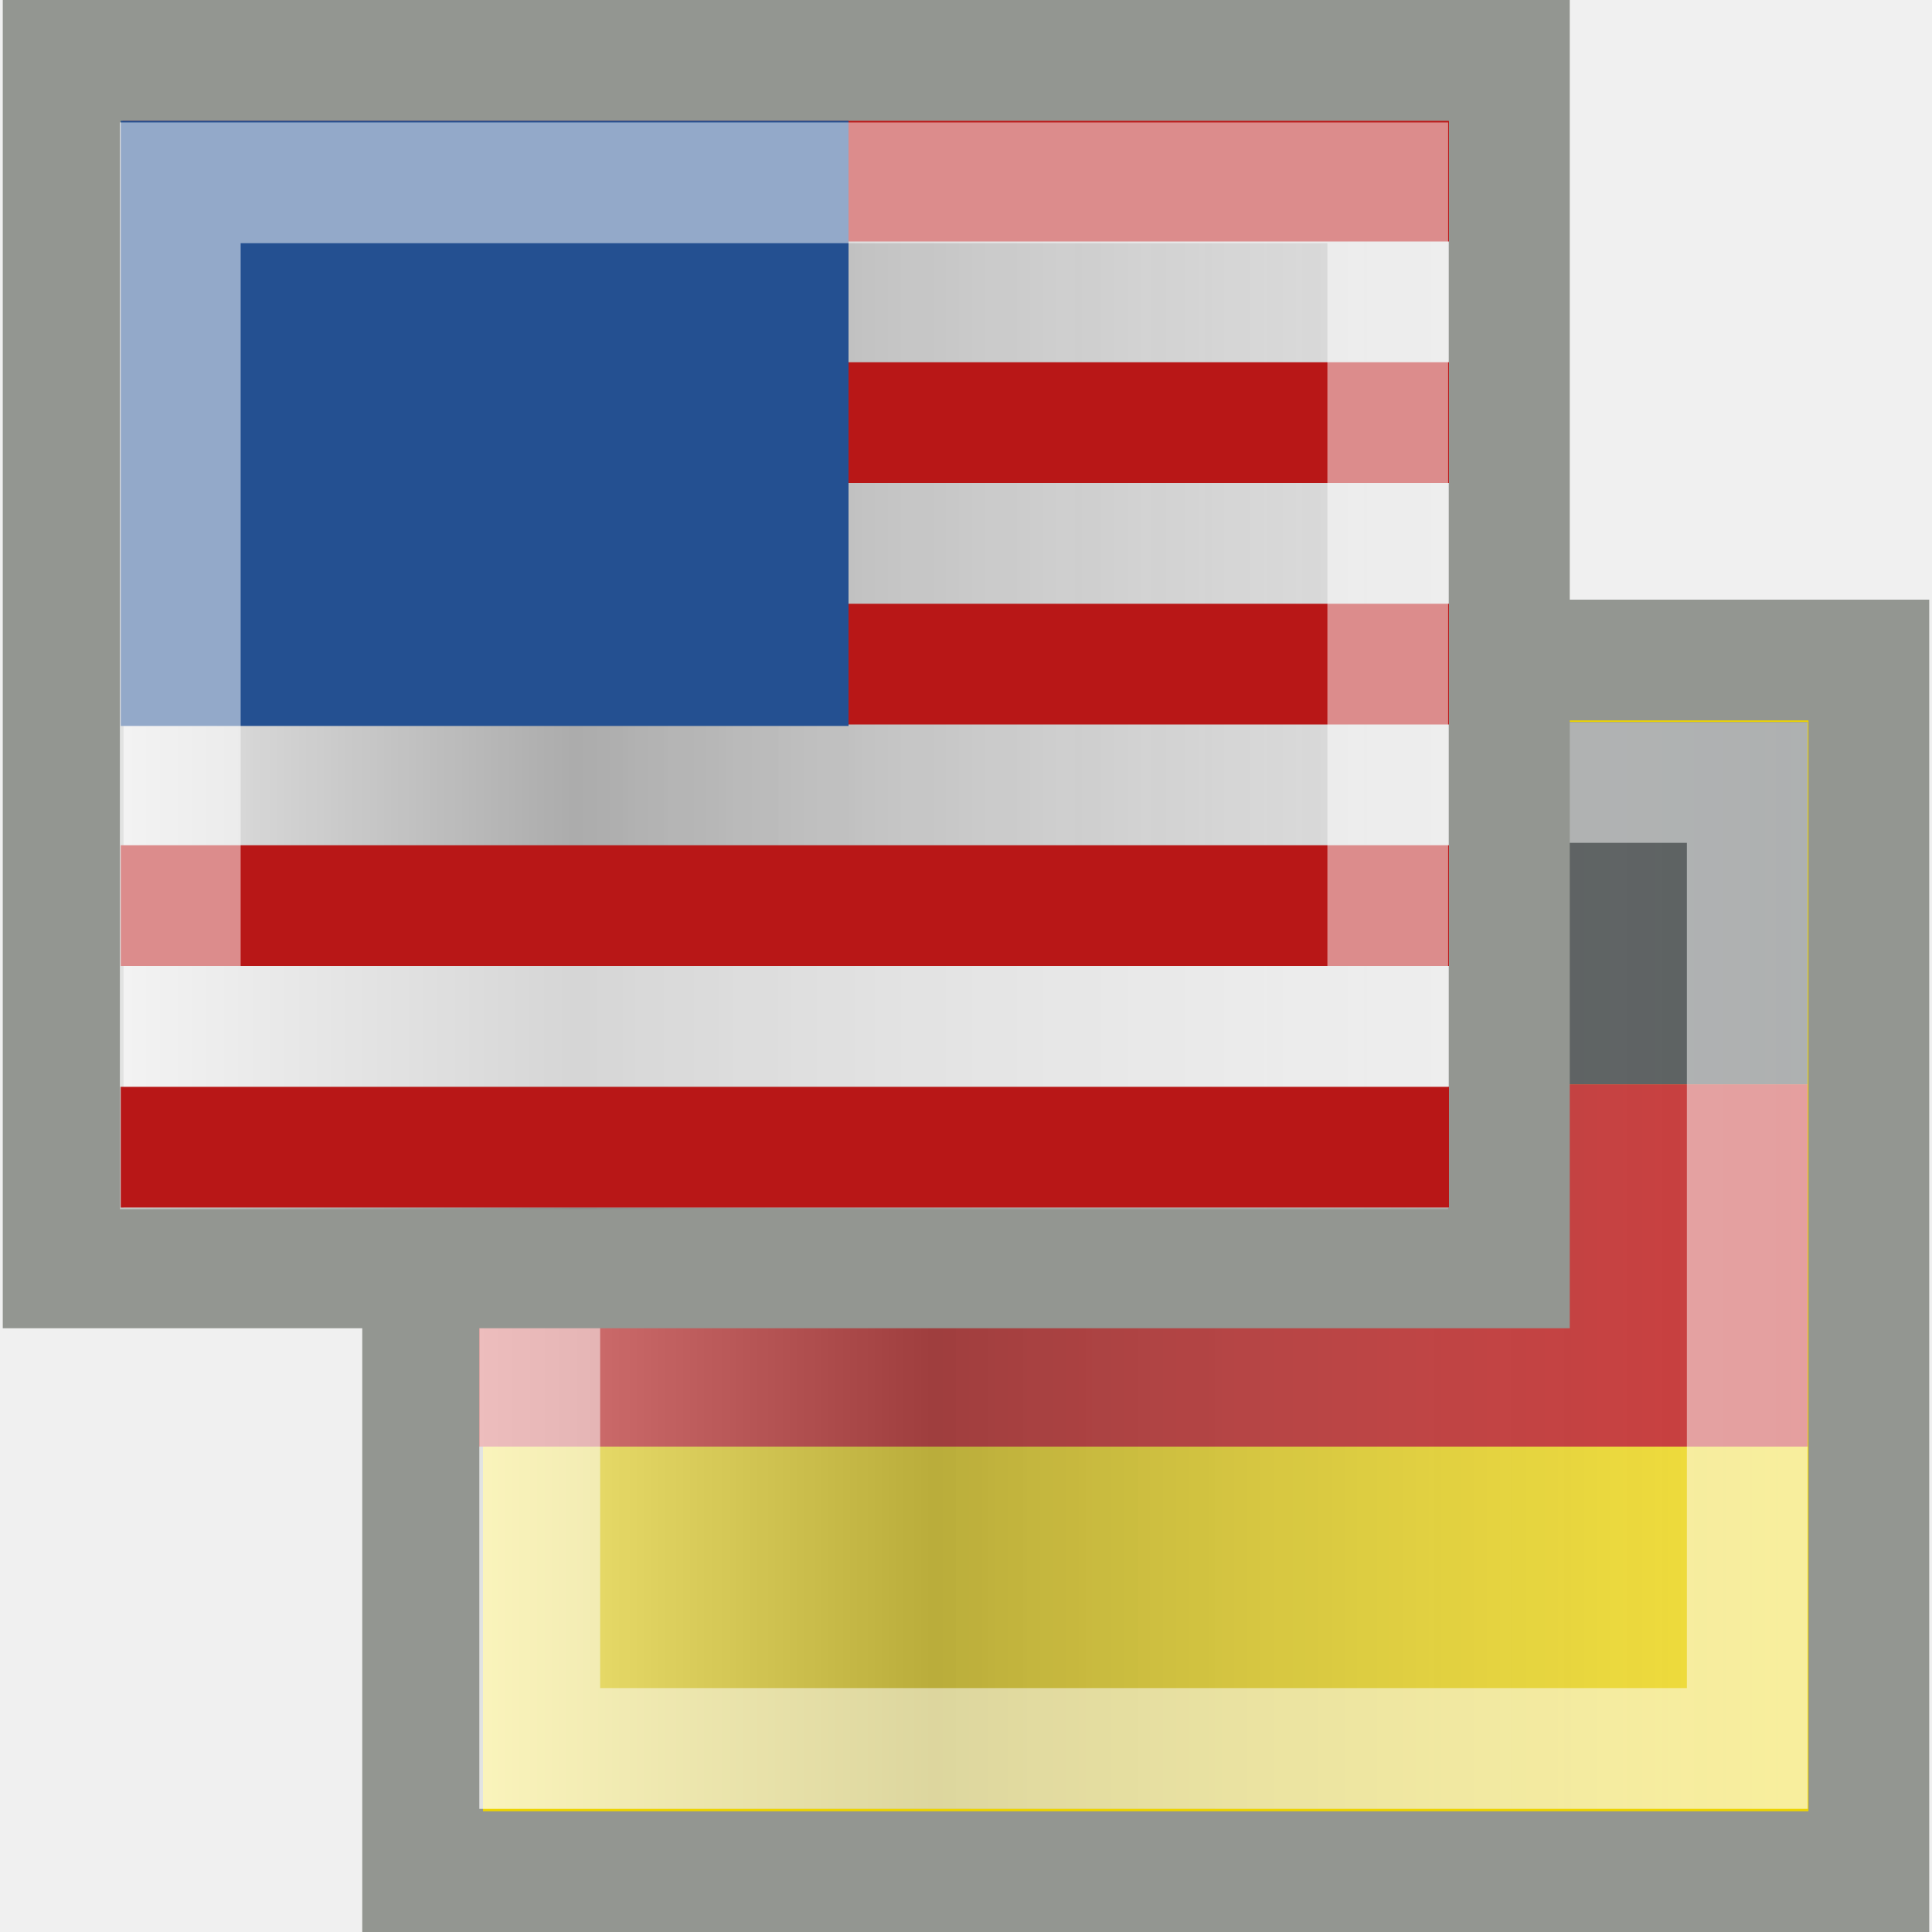
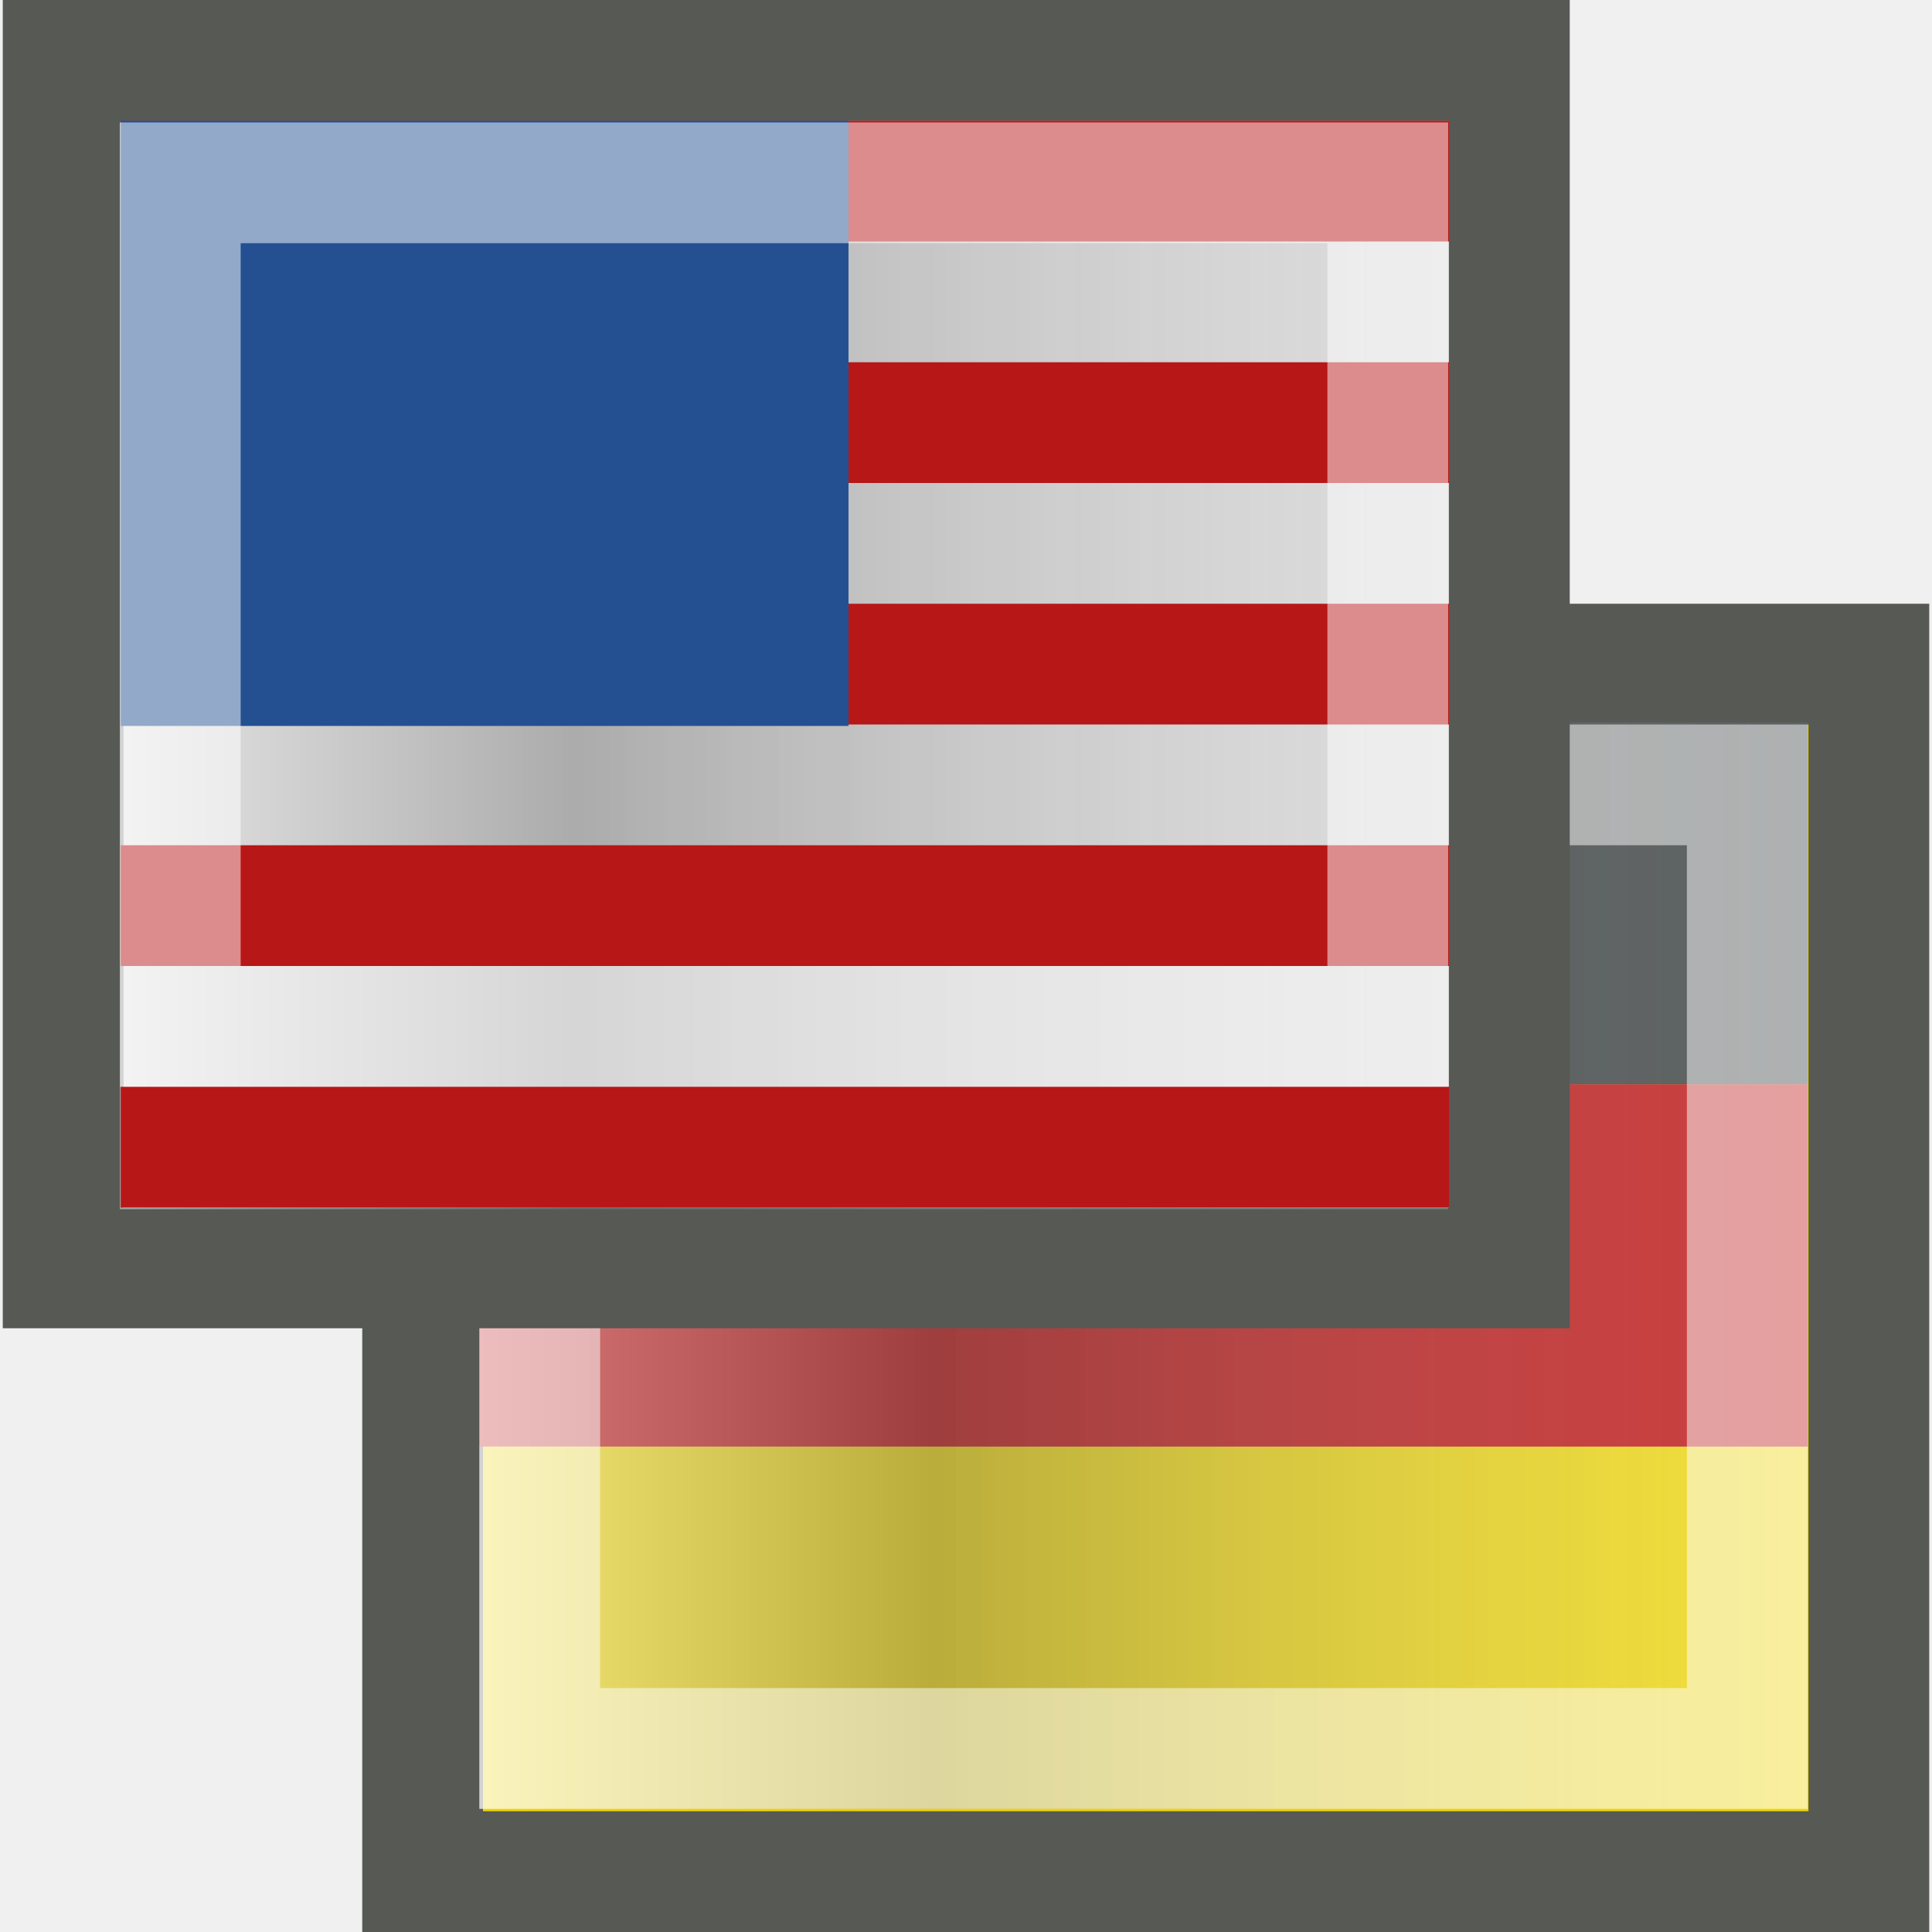
<svg xmlns="http://www.w3.org/2000/svg" xmlns:xlink="http://www.w3.org/1999/xlink" width="16" height="16" id="svg11300" version="1.0">
  <defs id="defs3">
    <linearGradient id="linearGradient6584">
      <stop style="stop-color:#ffffff;stop-opacity:1;" offset="0" id="stop6586" />
      <stop id="stop6592" offset="0.342" style="stop-color:#7f7f7f;stop-opacity:1;" />
      <stop style="stop-color:#ffffff;stop-opacity:0.47;" offset="1" id="stop6588" />
    </linearGradient>
    <linearGradient id="linearGradient16591">
      <stop style="stop-color:#000000;stop-opacity:1;" offset="0" id="stop16593" />
      <stop style="stop-color:#000000;stop-opacity:0;" offset="1" id="stop16595" />
    </linearGradient>
    <linearGradient id="linearGradient16542">
      <stop style="stop-color:#2e3436;stop-opacity:1;" offset="0" id="stop16544" />
      <stop id="stop16550" offset="0.273" style="stop-color:#7a888d;stop-opacity:1;" />
      <stop style="stop-color:#2e3435;stop-opacity:1;" offset="0.636" id="stop16554" />
      <stop style="stop-color:#2e3436;stop-opacity:1;" offset="1" id="stop16546" />
    </linearGradient>
    <linearGradient id="linearGradient16532">
      <stop style="stop-color:#cc0000;stop-opacity:1;" offset="0" id="stop16534" />
      <stop id="stop16540" offset="0.242" style="stop-color:#ff4747;stop-opacity:1;" />
      <stop style="stop-color:#9b1212;stop-opacity:1;" offset="0.61" id="stop16552" />
      <stop style="stop-color:#cc0000;stop-opacity:1;" offset="1" id="stop16536" />
    </linearGradient>
    <linearGradient id="linearGradient16522">
      <stop style="stop-color:#edd400;stop-opacity:1;" offset="0" id="stop16524" />
      <stop id="stop16530" offset="0.273" style="stop-color:#fff491;stop-opacity:1;" />
      <stop style="stop-color:#edd400;stop-opacity:1;" offset="1" id="stop16526" />
    </linearGradient>
    <linearGradient id="linearGradient16514">
      <stop id="stop16516" offset="0" style="stop-color:#ffffff;stop-opacity:1;" />
      <stop style="stop-color:#bebebe;stop-opacity:1;" offset="0.424" id="stop16518" />
      <stop id="stop16520" offset="1" style="stop-color:#ebebeb;stop-opacity:1;" />
    </linearGradient>
    <linearGradient id="linearGradient16494">
      <stop style="stop-color:#204a87;stop-opacity:1;" offset="0" id="stop16496" />
      <stop id="stop16502" offset="0.212" style="stop-color:#3f7bd2;stop-opacity:1;" />
      <stop style="stop-color:#204a87;stop-opacity:1;" offset="1" id="stop16498" />
    </linearGradient>
    <linearGradient id="linearGradient16468">
      <stop style="stop-color:#cc0000;stop-opacity:1;" offset="0" id="stop16470" />
      <stop id="stop16476" offset="0.152" style="stop-color:#ff3737;stop-opacity:1;" />
      <stop style="stop-color:#b41414;stop-opacity:1;" offset="0.576" id="stop16478" />
      <stop style="stop-color:#ff4c4c;stop-opacity:1;" offset="1" id="stop16472" />
    </linearGradient>
    <linearGradient id="linearGradient16451">
      <stop style="stop-color:#ffffff;stop-opacity:1;" offset="0" id="stop16453" />
      <stop id="stop16459" offset="0.424" style="stop-color:#bebebe;stop-opacity:1;" />
      <stop style="stop-color:#ebebeb;stop-opacity:1;" offset="1" id="stop16455" />
    </linearGradient>
    <linearGradient id="linearGradient11520">
      <stop id="stop11522" offset="0" style="stop-color:#ffffff;stop-opacity:1;" />
      <stop id="stop11524" offset="1" style="stop-color:#dcdcdc;stop-opacity:1;" />
    </linearGradient>
    <linearGradient id="linearGradient11508">
      <stop id="stop11510" offset="0" style="stop-color:#000000;stop-opacity:1;" />
      <stop id="stop11512" offset="1" style="stop-color:#000000;stop-opacity:0;" />
    </linearGradient>
    <linearGradient id="linearGradient11494">
      <stop id="stop11496" offset="0" style="stop-color:#ef2929;stop-opacity:1;" />
      <stop id="stop11498" offset="1" style="stop-color:#ef2929;stop-opacity:0;" />
    </linearGradient>
    <linearGradient id="linearGradient11415">
      <stop id="stop11417" offset="0" style="stop-color:#204a87;stop-opacity:0;" />
      <stop style="stop-color:#204a87;stop-opacity:1;" offset="0.5" id="stop11423" />
      <stop id="stop11419" offset="1" style="stop-color:#204a87;stop-opacity:0;" />
    </linearGradient>
    <linearGradient id="linearGradient11399">
      <stop id="stop11401" offset="0" style="stop-color:#000000;stop-opacity:1;" />
      <stop id="stop11403" offset="1" style="stop-color:#000000;stop-opacity:0;" />
    </linearGradient>
    <linearGradient gradientTransform="translate(-60.28571,-0.285714)" y2="34.462" x2="43.616" y1="3.774" x1="15.828" gradientUnits="userSpaceOnUse" id="linearGradient11425" xlink:href="#linearGradient11415" />
    <linearGradient gradientTransform="translate(-60.57143,0)" y2="39.034" x2="35.68" y1="9.346" x1="9.696" gradientUnits="userSpaceOnUse" id="linearGradient11427" xlink:href="#linearGradient11415" />
    <linearGradient y2="33.462" x2="26.759" y1="19.774" x1="13.267" gradientTransform="translate(-60.85714,0.428571)" gradientUnits="userSpaceOnUse" id="linearGradient11439" xlink:href="#linearGradient11415" />
    <radialGradient r="8.5" fy="39.143" fx="12.071" cy="39.143" cx="12.071" gradientTransform="matrix(1,0,0,0.487395,0,20.06483)" gradientUnits="userSpaceOnUse" id="radialGradient11441" xlink:href="#linearGradient11399" />
    <radialGradient gradientTransform="matrix(1.243453,2.106784e-16,-2.106784e-16,1.243453,-6.713754,-3.742847)" gradientUnits="userSpaceOnUse" r="3.834" fy="15.048" fx="27.577" cy="15.048" cx="27.577" id="radialGradient11500" xlink:href="#linearGradient11494" />
    <radialGradient r="3.834" fy="16.049" fx="27.577" cy="16.049" cx="27.577" gradientTransform="matrix(1.243453,2.106784e-16,-2.106784e-16,1.243453,-6.713754,-3.742847)" gradientUnits="userSpaceOnUse" id="radialGradient11504" xlink:href="#linearGradient11494" />
    <radialGradient gradientUnits="userSpaceOnUse" gradientTransform="matrix(1,0,0,0.338462,2.166583e-14,29.48178)" r="6.566" fy="44.565" fx="30.204" cy="44.565" cx="30.204" id="radialGradient11514" xlink:href="#linearGradient11508" />
    <radialGradient gradientTransform="matrix(1.995058,-1.651527e-32,0,1.995058,-24.32488,-35.70087)" gradientUnits="userSpaceOnUse" r="20.531" fy="35.878" fx="24.446" cy="35.878" cx="24.446" id="radialGradient11526" xlink:href="#linearGradient11520" />
    <radialGradient r="6.566" fy="44.565" fx="30.204" cy="44.565" cx="30.204" gradientTransform="matrix(1,0,0,0.338462,3.185827e-15,29.48178)" gradientUnits="userSpaceOnUse" id="radialGradient11532" xlink:href="#linearGradient11508" />
    <radialGradient xlink:href="#linearGradient11508" id="radialGradient1348" gradientUnits="userSpaceOnUse" gradientTransform="matrix(1,0,0,0.338462,-1.353344e-14,29.48178)" cx="30.204" cy="44.565" fx="30.204" fy="44.565" r="6.566" />
    <radialGradient xlink:href="#linearGradient11520" id="radialGradient1350" gradientUnits="userSpaceOnUse" gradientTransform="matrix(1.995058,-1.651527e-32,0,1.995058,-24.32488,-35.70087)" cx="24.446" cy="35.878" fx="24.446" fy="35.878" r="20.531" />
    <radialGradient xlink:href="#linearGradient11494" id="radialGradient1352" gradientUnits="userSpaceOnUse" gradientTransform="matrix(1.243453,2.106784e-16,-2.106784e-16,1.243453,-6.713754,-3.742847)" cx="27.577" cy="16.049" fx="27.577" fy="16.049" r="3.834" />
    <radialGradient xlink:href="#linearGradient11494" id="radialGradient1354" gradientUnits="userSpaceOnUse" gradientTransform="matrix(1.243453,2.106784e-16,-2.106784e-16,1.243453,-6.713754,-3.742847)" cx="27.577" cy="15.048" fx="27.577" fy="15.048" r="3.834" />
    <radialGradient xlink:href="#linearGradient11508" id="radialGradient1356" gradientUnits="userSpaceOnUse" gradientTransform="matrix(1,0,0,0.338462,2.220359e-14,29.48178)" cx="30.204" cy="44.565" fx="30.204" fy="44.565" r="6.566" />
    <radialGradient xlink:href="#linearGradient11520" id="radialGradient1366" gradientUnits="userSpaceOnUse" gradientTransform="matrix(2.049266,-1.696401e-32,0,2.049266,-25.65002,-37.31089)" cx="24.446" cy="35.878" fx="24.446" fy="35.878" r="20.531" />
    <linearGradient xlink:href="#linearGradient16451" id="linearGradient16457" x1="0.914" y1="16.711" x2="37.623" y2="16.711" gradientUnits="userSpaceOnUse" />
    <linearGradient xlink:href="#linearGradient16451" id="linearGradient16464" gradientUnits="userSpaceOnUse" x1="0.914" y1="16.711" x2="37.623" y2="16.711" gradientTransform="matrix(0.98006,0,0,1,0.116103,0)" />
    <linearGradient xlink:href="#linearGradient16468" id="linearGradient16474" x1="2" y1="23.791" x2="36" y2="23.791" gradientUnits="userSpaceOnUse" />
    <linearGradient xlink:href="#linearGradient16468" id="linearGradient16482" gradientUnits="userSpaceOnUse" x1="2" y1="23.791" x2="36" y2="23.791" gradientTransform="translate(0,-5.624133)" />
    <linearGradient xlink:href="#linearGradient16468" id="linearGradient16486" gradientUnits="userSpaceOnUse" gradientTransform="translate(0,-11.24827)" x1="2" y1="23.791" x2="36" y2="23.791" />
    <linearGradient xlink:href="#linearGradient16468" id="linearGradient16490" gradientUnits="userSpaceOnUse" gradientTransform="translate(0,-16.8724)" x1="2" y1="23.791" x2="36" y2="23.791" />
    <linearGradient xlink:href="#linearGradient16494" id="linearGradient16500" x1="2" y1="8.502" x2="19" y2="8.502" gradientUnits="userSpaceOnUse" />
    <linearGradient xlink:href="#linearGradient16522" id="linearGradient16528" x1="11.002" y1="29.757" x2="46.999" y2="29.757" gradientUnits="userSpaceOnUse" />
    <linearGradient xlink:href="#linearGradient16532" id="linearGradient16538" x1="11.977" y1="29.749" x2="46.139" y2="29.749" gradientUnits="userSpaceOnUse" />
    <linearGradient xlink:href="#linearGradient16542" id="linearGradient16548" x1="11.977" y1="21.724" x2="46.139" y2="21.724" gradientUnits="userSpaceOnUse" />
    <linearGradient xlink:href="#linearGradient16522" id="linearGradient16562" gradientUnits="userSpaceOnUse" x1="11.002" y1="29.757" x2="46.999" y2="29.757" />
    <linearGradient xlink:href="#linearGradient16542" id="linearGradient16564" gradientUnits="userSpaceOnUse" x1="11.977" y1="21.724" x2="46.139" y2="21.724" />
    <linearGradient xlink:href="#linearGradient16532" id="linearGradient16566" gradientUnits="userSpaceOnUse" x1="11.977" y1="29.749" x2="46.139" y2="29.749" />
    <linearGradient xlink:href="#linearGradient16451" id="linearGradient16577" gradientUnits="userSpaceOnUse" gradientTransform="matrix(0.98006,0,0,1,0.116103,-1.123884e-15)" x1="0.914" y1="16.711" x2="37.623" y2="16.711" />
    <linearGradient xlink:href="#linearGradient16468" id="linearGradient16579" gradientUnits="userSpaceOnUse" x1="2" y1="23.791" x2="36" y2="23.791" gradientTransform="matrix(1,0,0,1.411804,-1.322184e-16,-10.1146)" />
    <linearGradient xlink:href="#linearGradient16468" id="linearGradient16581" gradientUnits="userSpaceOnUse" gradientTransform="translate(-1.823628e-16,-11.24827)" x1="2" y1="23.791" x2="36" y2="23.791" />
    <linearGradient xlink:href="#linearGradient16468" id="linearGradient16583" gradientUnits="userSpaceOnUse" gradientTransform="matrix(1,0,0,1.411804,-1.592286e-16,-17.17765)" x1="2" y1="23.791" x2="36" y2="23.791" />
    <linearGradient xlink:href="#linearGradient16468" id="linearGradient16585" gradientUnits="userSpaceOnUse" gradientTransform="matrix(1,0,0,1.411804,-1.746514e-16,-25.46774)" x1="2" y1="23.791" x2="36" y2="23.791" />
    <linearGradient xlink:href="#linearGradient16494" id="linearGradient16587" gradientUnits="userSpaceOnUse" x1="2" y1="8.502" x2="19" y2="8.502" gradientTransform="translate(0.442326,0.315947)" />
    <radialGradient xlink:href="#linearGradient16591" id="radialGradient16597" cx="11.579" cy="37.393" fx="11.579" fy="37.393" r="16.882" gradientTransform="matrix(1,0,0,0.439791,1.047339e-15,20.94813)" gradientUnits="userSpaceOnUse" />
    <radialGradient xlink:href="#linearGradient16591" id="radialGradient4595" gradientUnits="userSpaceOnUse" gradientTransform="matrix(1,0,0,0.439791,2.529876e-15,20.94813)" cx="11.579" cy="37.393" fx="11.579" fy="37.393" r="16.882" />
    <linearGradient xlink:href="#linearGradient16468" id="linearGradient5598" gradientUnits="userSpaceOnUse" gradientTransform="matrix(1,0,0,1.411804,-1.167956e-16,-17.14025)" x1="2" y1="23.791" x2="36" y2="23.791" />
    <linearGradient xlink:href="#linearGradient16468" id="linearGradient5602" gradientUnits="userSpaceOnUse" gradientTransform="matrix(1,0,0,1.411804,-1.090842e-16,-24.52471)" x1="2" y1="23.791" x2="36" y2="23.791" />
    <radialGradient xlink:href="#linearGradient16591" id="radialGradient5620" gradientUnits="userSpaceOnUse" gradientTransform="matrix(1,0,0,0.439791,2.529876e-15,20.94813)" cx="11.579" cy="37.393" fx="11.579" fy="37.393" r="16.882" />
    <linearGradient xlink:href="#linearGradient16451" id="linearGradient5622" gradientUnits="userSpaceOnUse" gradientTransform="matrix(0.98006,0,0,1,0.116103,-1.123884e-15)" x1="0.914" y1="16.711" x2="37.623" y2="16.711" />
    <linearGradient xlink:href="#linearGradient16468" id="linearGradient5624" gradientUnits="userSpaceOnUse" gradientTransform="matrix(1,0,0,1.411804,7.075341e-15,-10.1146)" x1="2" y1="23.791" x2="36" y2="23.791" />
    <linearGradient xlink:href="#linearGradient16468" id="linearGradient5626" gradientUnits="userSpaceOnUse" gradientTransform="matrix(1,0,0,1.411804,7.098475e-15,-24.52471)" x1="2" y1="23.791" x2="36" y2="23.791" />
    <linearGradient xlink:href="#linearGradient16494" id="linearGradient5628" gradientUnits="userSpaceOnUse" gradientTransform="translate(0.442326,0.315947)" x1="2" y1="8.502" x2="19" y2="8.502" />
    <linearGradient xlink:href="#linearGradient16468" id="linearGradient5630" gradientUnits="userSpaceOnUse" gradientTransform="matrix(1,0,0,1.411804,7.090764e-15,-17.14025)" x1="2" y1="23.791" x2="36" y2="23.791" />
    <linearGradient xlink:href="#linearGradient16468" id="linearGradient5634" gradientUnits="userSpaceOnUse" gradientTransform="matrix(0.494545,0,0,0.698201,-23.73774,-8.166052)" x1="2" y1="23.791" x2="36" y2="23.791" />
    <linearGradient xlink:href="#linearGradient16494" id="linearGradient5637" gradientUnits="userSpaceOnUse" gradientTransform="matrix(0.494545,0,0,0.494545,-23.51899,0.466823)" x1="2" y1="8.502" x2="19" y2="8.502" />
    <linearGradient xlink:href="#linearGradient16468" id="linearGradient5640" gradientUnits="userSpaceOnUse" gradientTransform="matrix(0.494545,0,0,0.698201,-23.73774,-11.818)" x1="2" y1="23.791" x2="36" y2="23.791" />
    <linearGradient xlink:href="#linearGradient16468" id="linearGradient5643" gradientUnits="userSpaceOnUse" gradientTransform="matrix(0.494545,0,0,0.698201,-23.73774,-4.691552)" x1="2" y1="23.791" x2="36" y2="23.791" />
    <linearGradient xlink:href="#linearGradient16532" id="linearGradient5650" gradientUnits="userSpaceOnUse" x1="11.977" y1="29.749" x2="46.139" y2="29.749" gradientTransform="matrix(0.494545,0,0,0.494545,19.4413,-1.219349)" />
    <linearGradient xlink:href="#linearGradient16542" id="linearGradient5653" gradientUnits="userSpaceOnUse" x1="11.977" y1="21.724" x2="46.139" y2="21.724" gradientTransform="matrix(0.494545,0,0,0.494545,19.4413,-1.219349)" />
    <linearGradient xlink:href="#linearGradient16522" id="linearGradient5656" gradientUnits="userSpaceOnUse" x1="11.002" y1="29.757" x2="46.999" y2="29.757" gradientTransform="matrix(0.494545,0,0,0.494545,19.4413,-1.219349)" />
    <linearGradient xlink:href="#linearGradient16522" id="linearGradient5658" gradientUnits="userSpaceOnUse" gradientTransform="matrix(0.494545,0,0,0.494545,19.4413,-1.219349)" x1="-84.438" y1="20.82" x2="-50.913" y2="20.82" />
    <linearGradient xlink:href="#linearGradient16542" id="linearGradient5664" gradientUnits="userSpaceOnUse" gradientTransform="matrix(0.494545,0,0,0.494545,-28.46518,-6.52154)" x1="11.977" y1="21.724" x2="46.139" y2="21.724" />
    <linearGradient xlink:href="#linearGradient16532" id="linearGradient5666" gradientUnits="userSpaceOnUse" gradientTransform="matrix(0.494545,0,0,0.494545,-28.46518,-6.52154)" x1="11.977" y1="29.749" x2="46.139" y2="29.749" />
    <radialGradient xlink:href="#linearGradient16591" id="radialGradient5675" gradientUnits="userSpaceOnUse" gradientTransform="matrix(1,0,0,0.439791,1.945384e-14,20.94813)" cx="11.579" cy="37.393" fx="11.579" fy="37.393" r="16.882" />
    <linearGradient xlink:href="#linearGradient16522" id="linearGradient5677" gradientUnits="userSpaceOnUse" gradientTransform="matrix(0.50002,0,0,0.494545,19.91112,-1.219349)" x1="-84.438" y1="20.82" x2="-50.913" y2="20.82" />
    <linearGradient xlink:href="#linearGradient16542" id="linearGradient5679" gradientUnits="userSpaceOnUse" gradientTransform="matrix(0.500005,0,0,0.50134,-28.48511,-6.673407)" x1="11.977" y1="21.724" x2="46.139" y2="21.724" />
    <linearGradient xlink:href="#linearGradient16532" id="linearGradient5681" gradientUnits="userSpaceOnUse" gradientTransform="matrix(0.500005,0,0,0.494545,-28.48511,-6.52154)" x1="11.977" y1="29.749" x2="46.139" y2="29.749" />
    <linearGradient xlink:href="#linearGradient6584" id="linearGradient6590" x1="1.5" y1="5.5" x2="11.5" y2="5.5" gradientUnits="userSpaceOnUse" gradientTransform="matrix(1.1,0,0,1.125,2.31967,4.29258)" />
-     <linearGradient xlink:href="#linearGradient16522" id="linearGradient6594" gradientUnits="userSpaceOnUse" gradientTransform="matrix(0.494545,0,0,0.494545,22.41097,3.76073)" x1="11.002" y1="29.757" x2="46.999" y2="29.757" />
+     <linearGradient xlink:href="#linearGradient16522" id="linearGradient6594" gradientUnits="userSpaceOnUse" gradientTransform="matrix(0.494545,0,0,0.49288,22.41097,3.800258)" x1="11.002" y1="29.757" x2="46.999" y2="29.757" />
    <linearGradient xlink:href="#linearGradient6584" id="linearGradient6608" gradientUnits="userSpaceOnUse" gradientTransform="matrix(1.1,0,0,1.125,-0.65695,-0.673635)" x1="1.5" y1="5.5" x2="11.5" y2="5.5" />
  </defs>
  <g id="layer1">
-     <rect style="opacity:1;color:#000000;fill:url(#linearGradient6594);fill-opacity:1;fill-rule:evenodd;stroke:#939691;stroke-width:1;stroke-linecap:butt;stroke-linejoin:miter;marker:none;marker-start:none;marker-mid:none;marker-end:none;stroke-miterlimit:4;stroke-dasharray:none;stroke-dashoffset:0;stroke-opacity:1;visibility:visible;display:block;overflow:visible" id="rect5701" width="11.977" height="10.034" x="3.5" y="5.466" />
+     <rect style="opacity:1;color:#000000;fill:url(#linearGradient6594);fill-opacity:1;fill-rule:evenodd;stroke:#565954;stroke-width:1;stroke-linecap:butt;stroke-linejoin:miter;marker:none;marker-start:none;marker-mid:none;marker-end:none;stroke-miterlimit:4;stroke-dasharray:none;stroke-dashoffset:0;stroke-opacity:1;visibility:visible;display:block;overflow:visible" id="rect5701" width="11.977" height="10" x="3.5" y="5.5" />
    <rect style="opacity:1;color:#000000;fill:#2e3435;fill-opacity:1;fill-rule:evenodd;stroke:none;stroke-width:1;stroke-linecap:butt;stroke-linejoin:miter;marker:none;marker-start:none;marker-mid:none;marker-end:none;stroke-miterlimit:4;stroke-dasharray:none;stroke-dashoffset:0;stroke-opacity:1;visibility:visible;display:block;overflow:visible" id="rect5703" width="11" height="3" x="3.97" y="5.98" />
    <rect y="8.98" x="3.97" height="3" width="11" id="rect6578" style="opacity:1;color:#000000;fill:#bb0606;fill-opacity:1;fill-rule:evenodd;stroke:none;stroke-width:1;stroke-linecap:butt;stroke-linejoin:miter;marker:none;marker-start:none;marker-mid:none;marker-end:none;stroke-miterlimit:4;stroke-dasharray:none;stroke-dashoffset:0;stroke-opacity:1;visibility:visible;display:block;overflow:visible" />
    <rect style="opacity:0.462;color:#000000;fill:url(#linearGradient6590);fill-opacity:1;fill-rule:evenodd;stroke:none;stroke-width:1;stroke-linecap:butt;stroke-linejoin:miter;marker:none;marker-start:none;marker-mid:none;marker-end:none;stroke-miterlimit:4;stroke-dasharray:none;stroke-dashoffset:0;stroke-opacity:1;visibility:visible;display:block;overflow:visible" id="rect6582" width="11" height="9" x="3.97" y="5.98" />
-     <rect y="6.48" x="4.47" height="8" width="10" id="rect6580" style="opacity:0.505;color:#000000;fill:none;fill-opacity:1;fill-rule:evenodd;stroke:#ffffff;stroke-width:1;stroke-linecap:butt;stroke-linejoin:miter;marker:none;marker-start:none;marker-mid:none;marker-end:none;stroke-miterlimit:4;stroke-dasharray:none;stroke-dashoffset:0;stroke-opacity:1;visibility:visible;display:block;overflow:visible" />
-     <rect y="0.5" x="0.523" height="10" width="11.977" id="rect6596" style="opacity:1;color:#000000;fill:#d2d2d2;fill-opacity:1;fill-rule:evenodd;stroke:#939691;stroke-width:1;stroke-linecap:butt;stroke-linejoin:miter;marker:none;marker-start:none;marker-mid:none;marker-end:none;stroke-miterlimit:4;stroke-dasharray:none;stroke-dashoffset:0;stroke-opacity:1;visibility:visible;display:block;overflow:visible" />
+     <rect y="6.5" x="4.47" height="7.98" width="10" id="rect6580" style="opacity:0.505;color:#000000;fill:none;fill-opacity:1;fill-rule:evenodd;stroke:#ffffff;stroke-width:1;stroke-linecap:butt;stroke-linejoin:miter;marker:none;marker-start:none;marker-mid:none;marker-end:none;stroke-miterlimit:4;stroke-dasharray:none;stroke-dashoffset:0;stroke-opacity:1;visibility:visible;display:block;overflow:visible" />
+     <rect y="0.5" x="0.523" height="10" width="11.977" id="rect6596" style="opacity:1;color:#000000;fill:#d2d2d2;fill-opacity:1;fill-rule:evenodd;stroke:#565954;stroke-width:1;stroke-linecap:butt;stroke-linejoin:miter;marker:none;marker-start:none;marker-mid:none;marker-end:none;stroke-miterlimit:4;stroke-dasharray:none;stroke-dashoffset:0;stroke-opacity:1;visibility:visible;display:block;overflow:visible" />
    <rect y="1.014" x="0.993" height="9" width="11" id="rect6602" style="opacity:0.462;color:#000000;fill:url(#linearGradient6608);fill-opacity:1;fill-rule:evenodd;stroke:none;stroke-width:1;stroke-linecap:butt;stroke-linejoin:miter;marker:none;marker-start:none;marker-mid:none;marker-end:none;stroke-miterlimit:4;stroke-dasharray:none;stroke-dashoffset:0;stroke-opacity:1;visibility:visible;display:block;overflow:visible" />
    <rect style="opacity:1;color:#000000;fill:#b81717;fill-opacity:1;fill-rule:evenodd;stroke:none;stroke-width:1;stroke-linecap:butt;stroke-linejoin:miter;marker:none;marker-start:none;marker-mid:none;marker-end:none;stroke-miterlimit:4;stroke-dasharray:none;stroke-dashoffset:0;stroke-opacity:1;visibility:visible;display:block;overflow:visible" id="rect6612" width="10.984" height="1" x="1.016" y="1" />
    <rect y="3" x="1.016" height="1" width="10.984" id="rect6614" style="opacity:1;color:#000000;fill:#b81717;fill-opacity:1;fill-rule:evenodd;stroke:none;stroke-width:1;stroke-linecap:butt;stroke-linejoin:miter;marker:none;marker-start:none;marker-mid:none;marker-end:none;stroke-miterlimit:4;stroke-dasharray:none;stroke-dashoffset:0;stroke-opacity:1;visibility:visible;display:block;overflow:visible" />
    <rect style="opacity:1;color:#000000;fill:#b81717;fill-opacity:1;fill-rule:evenodd;stroke:none;stroke-width:1;stroke-linecap:butt;stroke-linejoin:miter;marker:none;marker-start:none;marker-mid:none;marker-end:none;stroke-miterlimit:4;stroke-dasharray:none;stroke-dashoffset:0;stroke-opacity:1;visibility:visible;display:block;overflow:visible" id="rect6616" width="10.984" height="1" x="1.016" y="5" />
    <rect style="opacity:1;color:#000000;fill:#245091;fill-opacity:1;fill-rule:evenodd;stroke:none;stroke-width:1;stroke-linecap:butt;stroke-linejoin:miter;marker:none;marker-start:none;marker-mid:none;marker-end:none;stroke-miterlimit:4;stroke-dasharray:none;stroke-dashoffset:0;stroke-opacity:1;visibility:visible;display:block;overflow:visible" id="rect6610" width="6.027" height="5.012" x="1" y="1" />
    <rect style="opacity:1;color:#000000;fill:#b81717;fill-opacity:1;fill-rule:evenodd;stroke:none;stroke-width:1;stroke-linecap:butt;stroke-linejoin:miter;marker:none;marker-start:none;marker-mid:none;marker-end:none;stroke-miterlimit:4;stroke-dasharray:none;stroke-dashoffset:0;stroke-opacity:1;visibility:visible;display:block;overflow:visible" id="rect6620" width="11" height="1" x="1" y="9" />
    <rect y="7" x="1" height="1" width="11" id="rect6618" style="opacity:1;color:#000000;fill:#b81717;fill-opacity:1;fill-rule:evenodd;stroke:none;stroke-width:1;stroke-linecap:butt;stroke-linejoin:miter;marker:none;marker-start:none;marker-mid:none;marker-end:none;stroke-miterlimit:4;stroke-dasharray:none;stroke-dashoffset:0;stroke-opacity:1;visibility:visible;display:block;overflow:visible" />
    <rect style="opacity:0.505;color:#000000;fill:none;fill-opacity:1;fill-rule:evenodd;stroke:#ffffff;stroke-width:1;stroke-linecap:butt;stroke-linejoin:miter;marker:none;marker-start:none;marker-mid:none;marker-end:none;stroke-miterlimit:4;stroke-dasharray:none;stroke-dashoffset:0;stroke-opacity:1;visibility:visible;display:block;overflow:visible" id="rect6604" width="10" height="6.986" x="1.493" y="1.514" />
  </g>
</svg>
